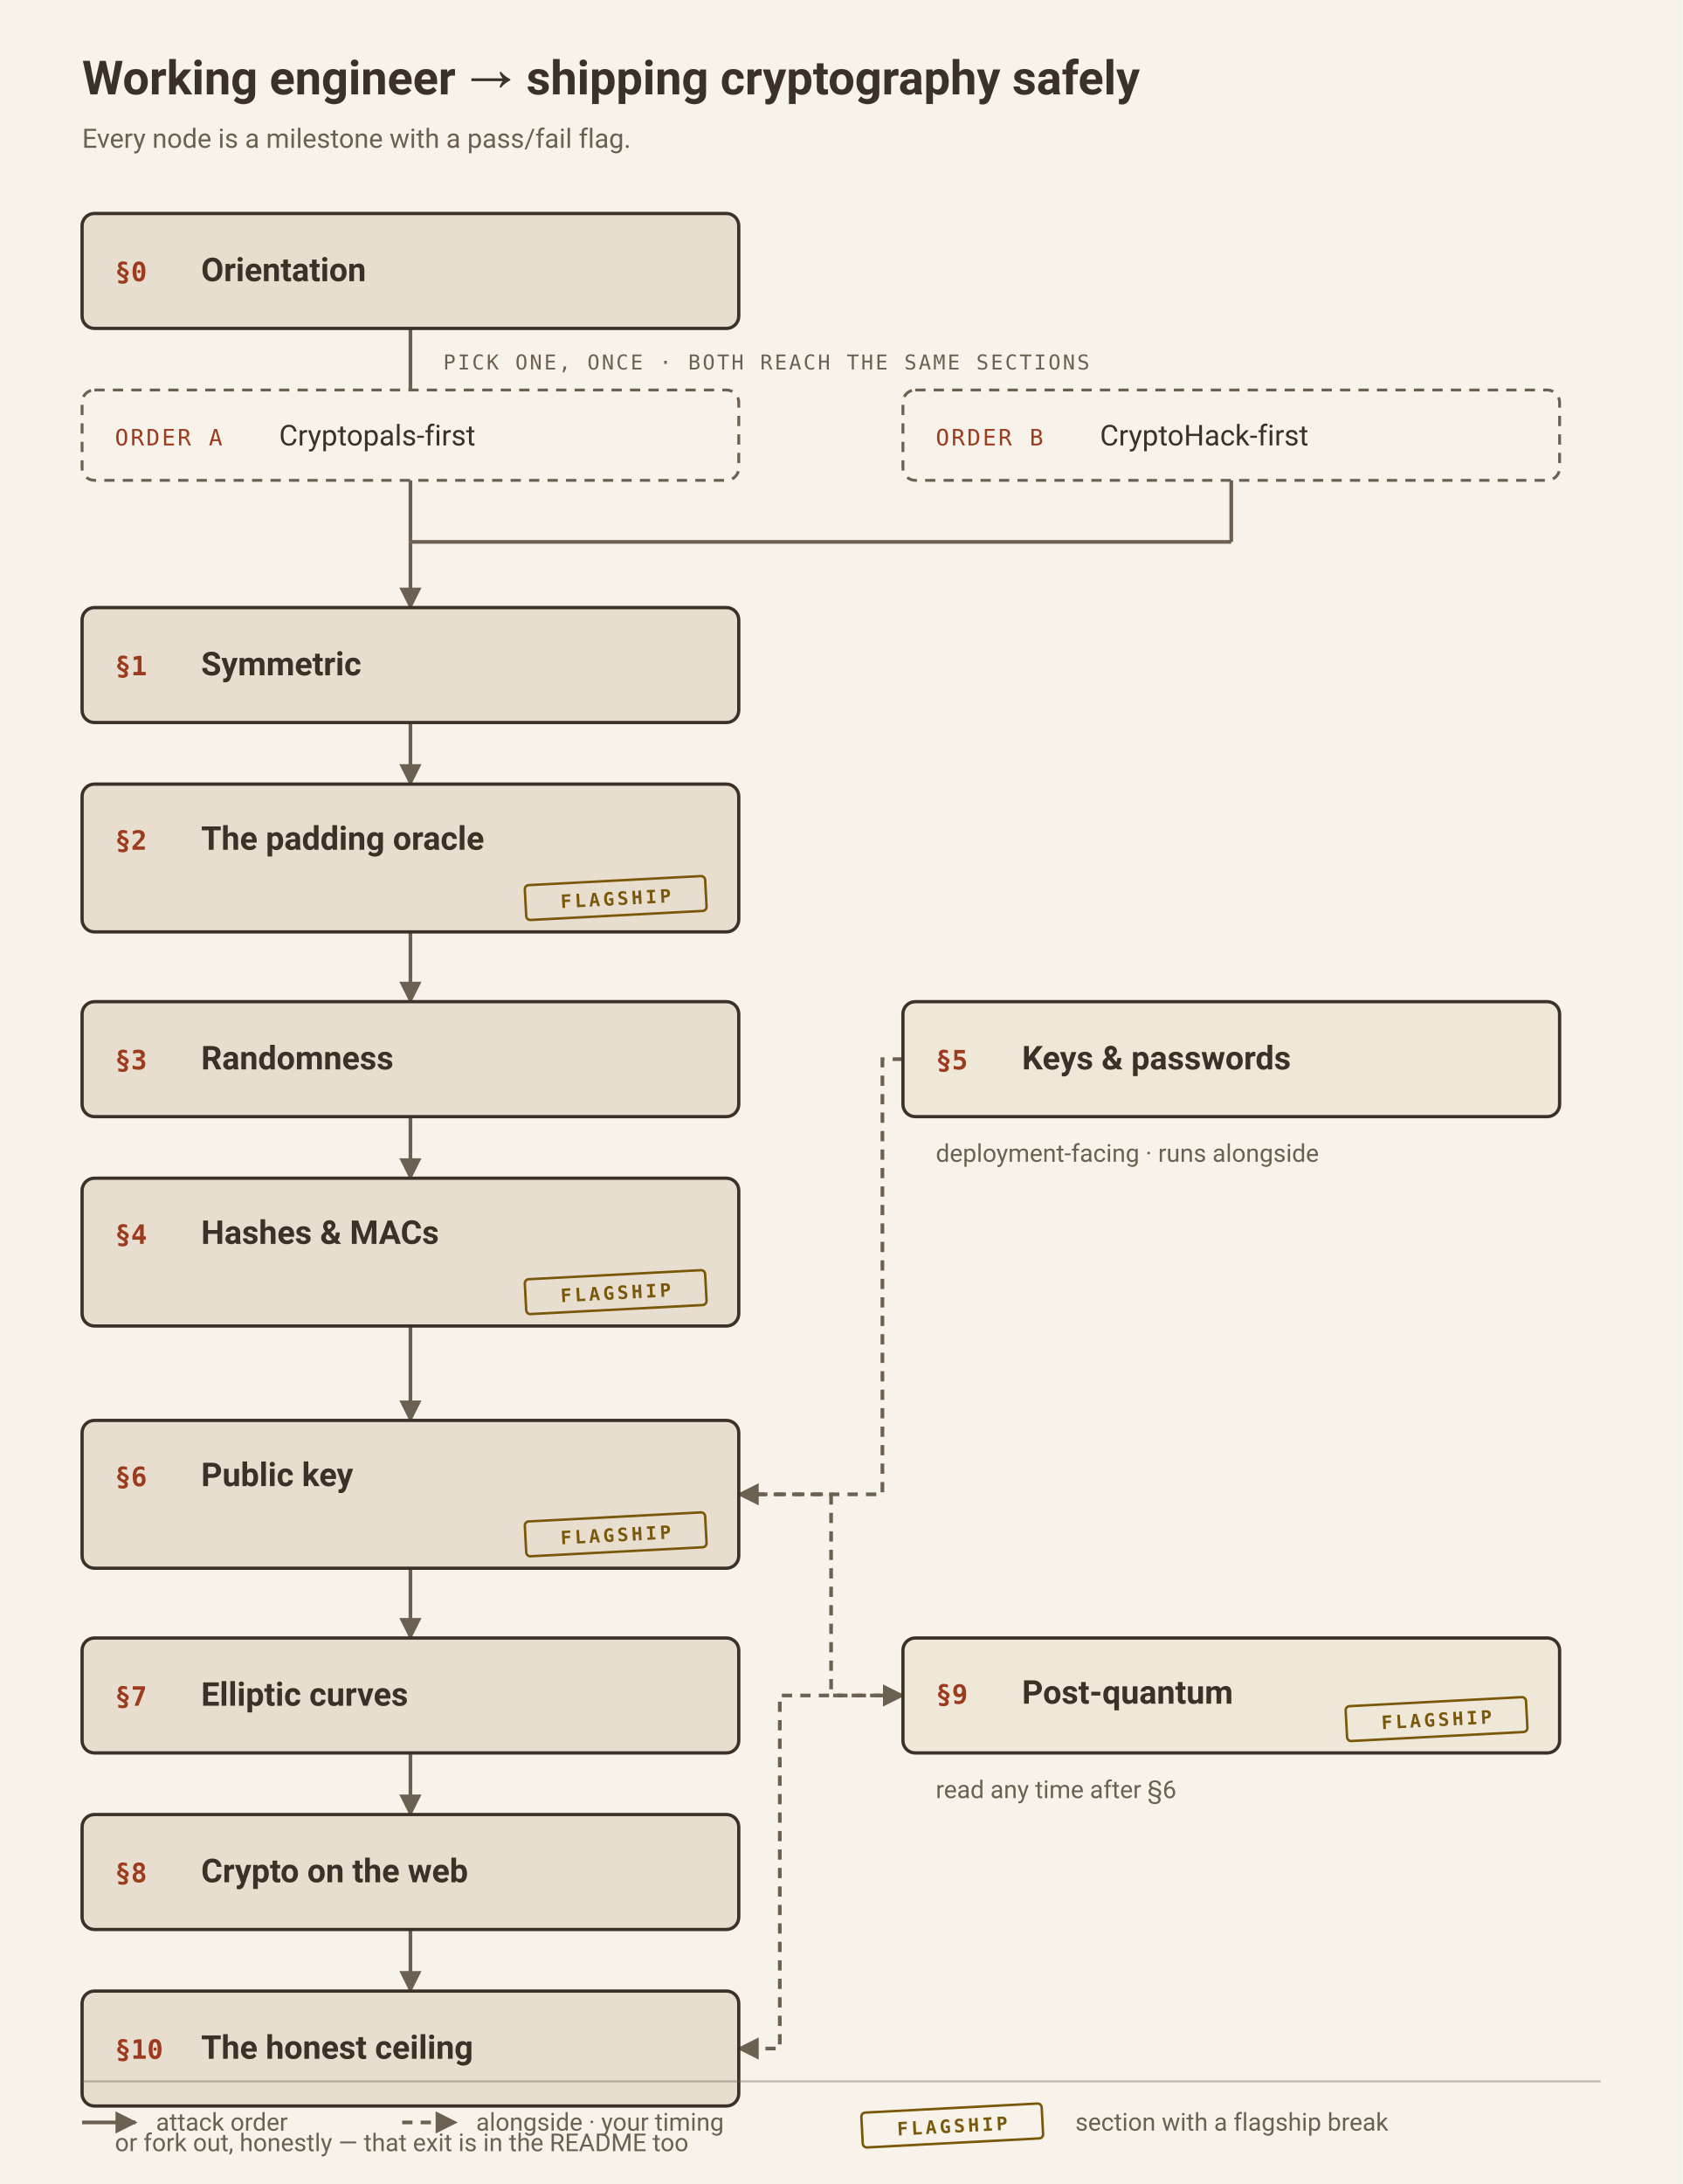
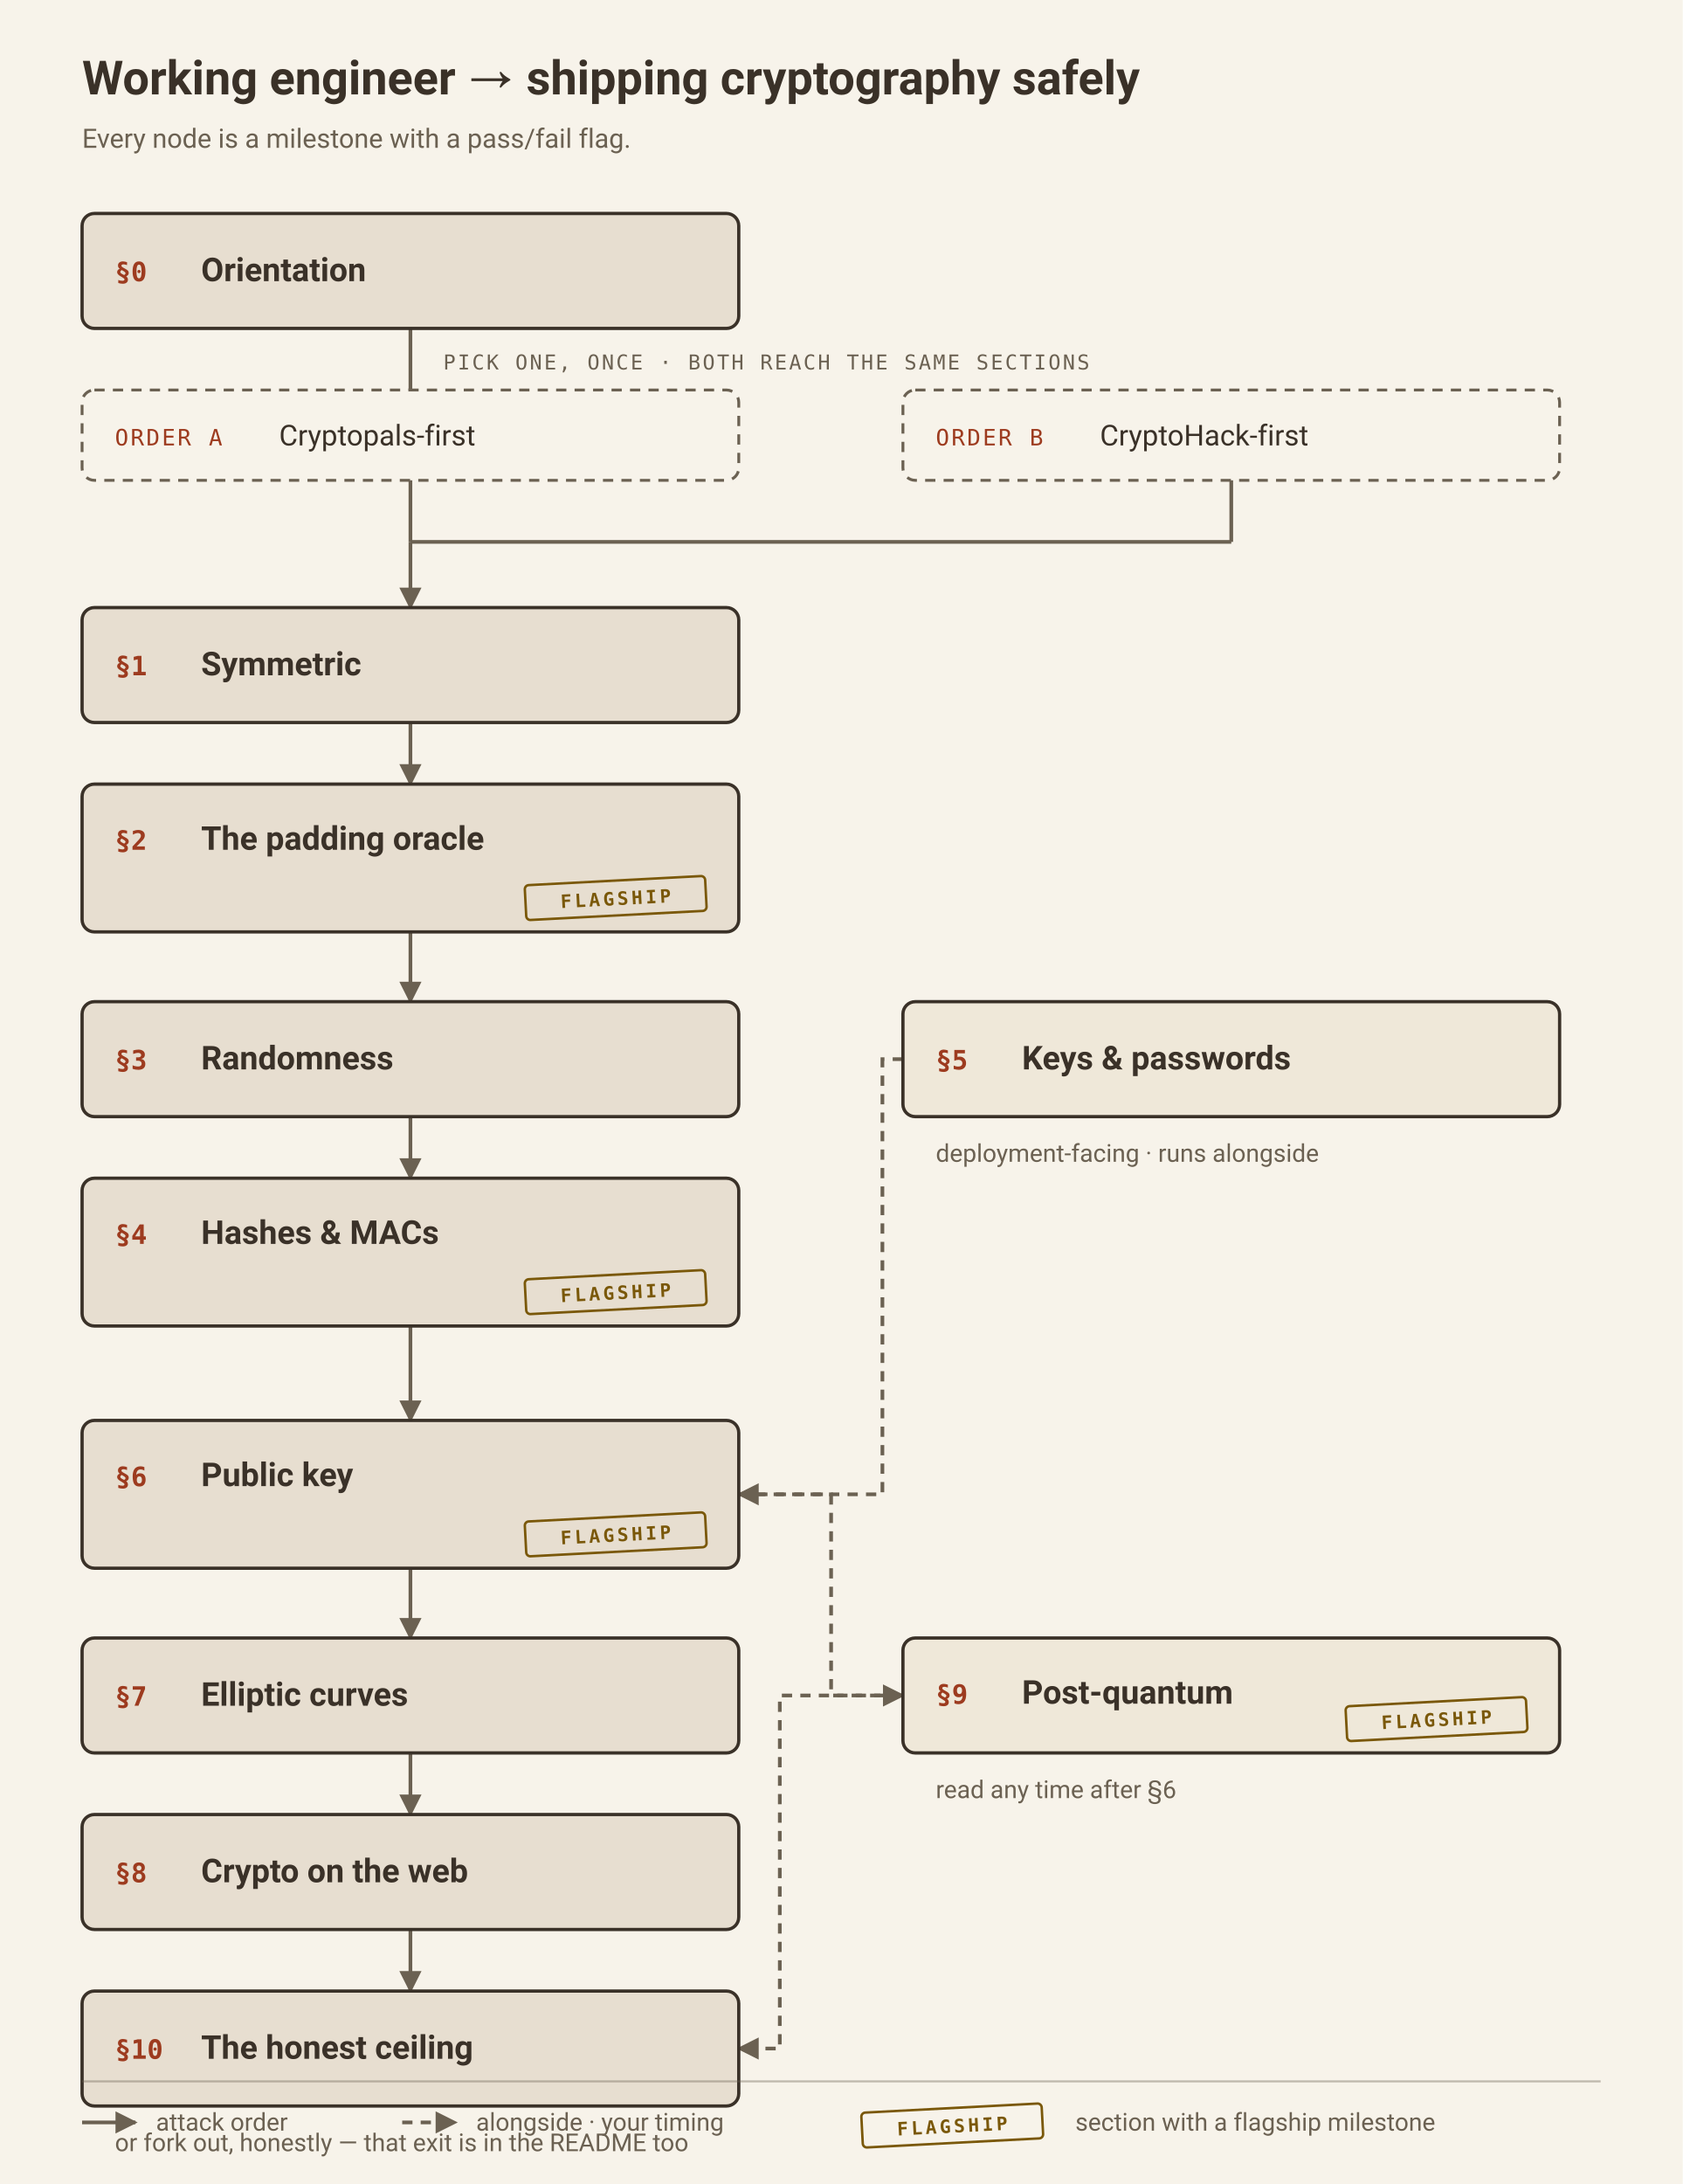
<svg xmlns="http://www.w3.org/2000/svg" viewBox="0 0 820 1064" width="820" height="1064" font-family="'IBM Plex Sans',-apple-system,BlinkMacSystemFont,Segoe UI,Roboto,Helvetica,Arial,sans-serif" role="img" aria-label="Applied Cryptography roadmap path map">
  <rect width="820" height="1064" fill="var(--map-paper, #f7f3ea)" />
  <text x="40" y="46" font-size="23" font-weight="700" fill="var(--map-ink, #3a3128)">Working engineer → shipping cryptography safely</text>
  <text x="40" y="72" font-size="13" fill="var(--map-line, #6b6152)">Every node is a milestone with a pass/fail flag.</text>
  <defs>
    <marker id="arw" viewBox="0 0 10 10" refX="9" refY="5" markerWidth="6" markerHeight="6" orient="auto-start-reverse">
      <path d="M 0 0 L 10 5 L 0 10 z" fill="var(--map-line, #6b6152)" />
    </marker>
  </defs>
  <line x1="200.0" y1="160" x2="200.0" y2="190" stroke="var(--map-line, #6b6152)" stroke-width="1.8" />
  <rect x="40" y="190" width="320" height="44" rx="6" fill="var(--map-paper, #f7f3ea)" stroke="var(--map-line, #6b6152)" stroke-width="1.4" stroke-dasharray="5 4" />
  <text x="56" y="217" font-family="'IBM Plex Mono',ui-monospace,SFMono-Regular,Menlo,Consolas,monospace" font-size="11" letter-spacing="1" fill="var(--accent, #9d3b1f)">ORDER A</text>
  <text x="136" y="217" font-size="14" fill="var(--map-ink, #3a3128)">Cryptopals-first</text>
  <line x1="200.0" y1="234" x2="200.0" y2="264" stroke="var(--map-line, #6b6152)" stroke-width="1.8" />
  <rect x="440" y="190" width="320" height="44" rx="6" fill="var(--map-paper, #f7f3ea)" stroke="var(--map-line, #6b6152)" stroke-width="1.4" stroke-dasharray="5 4" />
  <text x="456" y="217" font-family="'IBM Plex Mono',ui-monospace,SFMono-Regular,Menlo,Consolas,monospace" font-size="11" letter-spacing="1" fill="var(--accent, #9d3b1f)">ORDER B</text>
  <text x="536" y="217" font-size="14" fill="var(--map-ink, #3a3128)">CryptoHack-first</text>
  <line x1="600.0" y1="234" x2="600.0" y2="264" stroke="var(--map-line, #6b6152)" stroke-width="1.8" />
  <line x1="200.0" y1="264" x2="600.0" y2="264" stroke="var(--map-line, #6b6152)" stroke-width="1.8" />
  <line x1="200.0" y1="264" x2="200.0" y2="296" stroke="var(--map-line, #6b6152)" stroke-width="1.8" marker-end="url(#arw)" />
  <text x="216.0" y="180" font-family="'IBM Plex Mono',ui-monospace,SFMono-Regular,Menlo,Consolas,monospace" font-size="10" letter-spacing="1" fill="var(--map-line, #6b6152)">PICK ONE, ONCE · BOTH REACH THE SAME SECTIONS</text>
  <line x1="200.0" y1="352" x2="200.0" y2="382" stroke="var(--map-line, #6b6152)" stroke-width="1.8" marker-end="url(#arw)" />
  <line x1="200.0" y1="454" x2="200.0" y2="488" stroke="var(--map-line, #6b6152)" stroke-width="1.8" marker-end="url(#arw)" />
  <line x1="200.0" y1="544" x2="200.0" y2="574" stroke="var(--map-line, #6b6152)" stroke-width="1.8" marker-end="url(#arw)" />
  <line x1="200.0" y1="646" x2="200.0" y2="692" stroke="var(--map-line, #6b6152)" stroke-width="1.8" marker-end="url(#arw)" />
  <line x1="200.0" y1="764" x2="200.0" y2="798" stroke="var(--map-line, #6b6152)" stroke-width="1.8" marker-end="url(#arw)" />
  <line x1="200.0" y1="854" x2="200.0" y2="884" stroke="var(--map-line, #6b6152)" stroke-width="1.8" marker-end="url(#arw)" />
  <line x1="200.0" y1="940" x2="200.0" y2="970" stroke="var(--map-line, #6b6152)" stroke-width="1.8" marker-end="url(#arw)" />
  <path d="M 440 516.0 L 430 516.0 L 430 728.0 L 360 728.0" fill="none" stroke="var(--map-line, #6b6152)" stroke-width="1.8" stroke-dasharray="5 4" marker-end="url(#arw)" />
  <path d="M 360 728.0 L 405 728.0 L 405 826.0 L 440 826.0" fill="none" stroke="var(--map-line, #6b6152)" stroke-width="1.8" stroke-dasharray="5 4" marker-end="url(#arw)" />
  <path d="M 440 826.0 L 380 826.0 L 380 998.0 L 360 998.0" fill="none" stroke="var(--map-line, #6b6152)" stroke-width="1.8" stroke-dasharray="5 4" marker-end="url(#arw)" />
  <rect x="40" y="104" width="320" height="56" rx="6" fill="var(--map-node-spine, #e7ded0)" stroke="var(--map-ink, #3a3128)" stroke-width="1.6" />
  <text x="56" y="137.0" font-family="'IBM Plex Mono',ui-monospace,SFMono-Regular,Menlo,Consolas,monospace" font-size="13" font-weight="600" fill="var(--accent, #9d3b1f)">§0</text>
  <text x="98" y="137.0" font-size="16" font-weight="600" fill="var(--map-ink, #3a3128)">Orientation</text>
  <rect x="40" y="296" width="320" height="56" rx="6" fill="var(--map-node-spine, #e7ded0)" stroke="var(--map-ink, #3a3128)" stroke-width="1.6" />
  <text x="56" y="329.0" font-family="'IBM Plex Mono',ui-monospace,SFMono-Regular,Menlo,Consolas,monospace" font-size="13" font-weight="600" fill="var(--accent, #9d3b1f)">§1</text>
  <text x="98" y="329.0" font-size="16" font-weight="600" fill="var(--map-ink, #3a3128)">Symmetric</text>
  <rect x="40" y="382" width="320" height="72" rx="6" fill="var(--map-node-spine, #e7ded0)" stroke="var(--map-ink, #3a3128)" stroke-width="1.6" />
  <text x="56" y="414" font-family="'IBM Plex Mono',ui-monospace,SFMono-Regular,Menlo,Consolas,monospace" font-size="13" font-weight="600" fill="var(--accent, #9d3b1f)">§2</text>
  <text x="98" y="414" font-size="16" font-weight="600" fill="var(--map-ink, #3a3128)">The padding oracle</text>
  <rect x="256" y="429" width="88" height="17" rx="2" fill="none" stroke="var(--gold, #7a5809)" stroke-width="1.2" transform="rotate(-3 300 437)" />
  <text x="300" y="441" transform="rotate(-3 300 437)" text-anchor="middle" font-family="'IBM Plex Mono',ui-monospace,SFMono-Regular,Menlo,Consolas,monospace" font-size="9" letter-spacing="1.5" font-weight="600" fill="var(--gold, #7a5809)">FLAGSHIP</text>
  <rect x="40" y="488" width="320" height="56" rx="6" fill="var(--map-node-spine, #e7ded0)" stroke="var(--map-ink, #3a3128)" stroke-width="1.6" />
  <text x="56" y="521.0" font-family="'IBM Plex Mono',ui-monospace,SFMono-Regular,Menlo,Consolas,monospace" font-size="13" font-weight="600" fill="var(--accent, #9d3b1f)">§3</text>
  <text x="98" y="521.0" font-size="16" font-weight="600" fill="var(--map-ink, #3a3128)">Randomness</text>
  <rect x="40" y="574" width="320" height="72" rx="6" fill="var(--map-node-spine, #e7ded0)" stroke="var(--map-ink, #3a3128)" stroke-width="1.6" />
  <text x="56" y="606" font-family="'IBM Plex Mono',ui-monospace,SFMono-Regular,Menlo,Consolas,monospace" font-size="13" font-weight="600" fill="var(--accent, #9d3b1f)">§4</text>
  <text x="98" y="606" font-size="16" font-weight="600" fill="var(--map-ink, #3a3128)">Hashes &amp; MACs</text>
  <rect x="256" y="621" width="88" height="17" rx="2" fill="none" stroke="var(--gold, #7a5809)" stroke-width="1.2" transform="rotate(-3 300 629)" />
  <text x="300" y="633" transform="rotate(-3 300 629)" text-anchor="middle" font-family="'IBM Plex Mono',ui-monospace,SFMono-Regular,Menlo,Consolas,monospace" font-size="9" letter-spacing="1.5" font-weight="600" fill="var(--gold, #7a5809)">FLAGSHIP</text>
  <rect x="440" y="488" width="320" height="56" rx="6" fill="var(--map-node, #efe8d9)" stroke="var(--map-ink, #3a3128)" stroke-width="1.6" />
  <text x="456" y="521.0" font-family="'IBM Plex Mono',ui-monospace,SFMono-Regular,Menlo,Consolas,monospace" font-size="13" font-weight="600" fill="var(--accent, #9d3b1f)">§5</text>
  <text x="498" y="521.0" font-size="16" font-weight="600" fill="var(--map-ink, #3a3128)">Keys &amp; passwords</text>
  <rect x="40" y="692" width="320" height="72" rx="6" fill="var(--map-node-spine, #e7ded0)" stroke="var(--map-ink, #3a3128)" stroke-width="1.6" />
  <text x="56" y="724" font-family="'IBM Plex Mono',ui-monospace,SFMono-Regular,Menlo,Consolas,monospace" font-size="13" font-weight="600" fill="var(--accent, #9d3b1f)">§6</text>
  <text x="98" y="724" font-size="16" font-weight="600" fill="var(--map-ink, #3a3128)">Public key</text>
  <rect x="256" y="739" width="88" height="17" rx="2" fill="none" stroke="var(--gold, #7a5809)" stroke-width="1.2" transform="rotate(-3 300 747)" />
  <text x="300" y="751" transform="rotate(-3 300 747)" text-anchor="middle" font-family="'IBM Plex Mono',ui-monospace,SFMono-Regular,Menlo,Consolas,monospace" font-size="9" letter-spacing="1.5" font-weight="600" fill="var(--gold, #7a5809)">FLAGSHIP</text>
  <rect x="40" y="798" width="320" height="56" rx="6" fill="var(--map-node-spine, #e7ded0)" stroke="var(--map-ink, #3a3128)" stroke-width="1.6" />
  <text x="56" y="831.0" font-family="'IBM Plex Mono',ui-monospace,SFMono-Regular,Menlo,Consolas,monospace" font-size="13" font-weight="600" fill="var(--accent, #9d3b1f)">§7</text>
  <text x="98" y="831.0" font-size="16" font-weight="600" fill="var(--map-ink, #3a3128)">Elliptic curves</text>
  <rect x="40" y="884" width="320" height="56" rx="6" fill="var(--map-node-spine, #e7ded0)" stroke="var(--map-ink, #3a3128)" stroke-width="1.6" />
  <text x="56" y="917.0" font-family="'IBM Plex Mono',ui-monospace,SFMono-Regular,Menlo,Consolas,monospace" font-size="13" font-weight="600" fill="var(--accent, #9d3b1f)">§8</text>
  <text x="98" y="917.0" font-size="16" font-weight="600" fill="var(--map-ink, #3a3128)">Crypto on the web</text>
  <rect x="440" y="798" width="320" height="56" rx="6" fill="var(--map-node, #efe8d9)" stroke="var(--map-ink, #3a3128)" stroke-width="1.6" />
  <text x="456" y="830" font-family="'IBM Plex Mono',ui-monospace,SFMono-Regular,Menlo,Consolas,monospace" font-size="13" font-weight="600" fill="var(--accent, #9d3b1f)">§9</text>
  <text x="498" y="830" font-size="16" font-weight="600" fill="var(--map-ink, #3a3128)">Post-quantum</text>
  <rect x="656" y="829" width="88" height="17" rx="2" fill="none" stroke="var(--gold, #7a5809)" stroke-width="1.2" transform="rotate(-3 700 837)" />
  <text x="700" y="841" transform="rotate(-3 700 837)" text-anchor="middle" font-family="'IBM Plex Mono',ui-monospace,SFMono-Regular,Menlo,Consolas,monospace" font-size="9" letter-spacing="1.5" font-weight="600" fill="var(--gold, #7a5809)">FLAGSHIP</text>
  <rect x="40" y="970" width="320" height="56" rx="6" fill="var(--map-node-spine, #e7ded0)" stroke="var(--map-ink, #3a3128)" stroke-width="1.6" />
  <text x="56" y="1003.0" font-family="'IBM Plex Mono',ui-monospace,SFMono-Regular,Menlo,Consolas,monospace" font-size="13" font-weight="600" fill="var(--accent, #9d3b1f)">§10</text>
  <text x="98" y="1003.0" font-size="16" font-weight="600" fill="var(--map-ink, #3a3128)">The honest ceiling</text>
  <text x="456" y="566" font-size="12" fill="var(--map-line, #6b6152)">deployment-facing · runs alongside</text>
  <text x="456" y="876" font-size="12" fill="var(--map-line, #6b6152)">read any time after §6</text>
  <text x="56" y="1048" font-size="12" fill="var(--map-line, #6b6152)">or fork out, honestly — that exit is in the README too</text>
  <line x1="40" y1="1014" x2="780" y2="1014" stroke="var(--map-line, #6b6152)" stroke-width="1" opacity="0.4" />
  <line x1="40" y1="1034" x2="66" y2="1034" stroke="var(--map-line, #6b6152)" stroke-width="1.8" marker-end="url(#arw)" />
  <text x="76" y="1038" font-size="12" fill="var(--map-line, #6b6152)">attack order</text>
  <line x1="196" y1="1034" x2="222" y2="1034" stroke="var(--map-line, #6b6152)" stroke-width="1.8" stroke-dasharray="5 4" marker-end="url(#arw)" />
  <text x="232" y="1038" font-size="12" fill="var(--map-line, #6b6152)">alongside · your timing</text>
  <rect x="420" y="1027" width="88" height="17" rx="2" fill="none" stroke="var(--gold, #7a5809)" stroke-width="1.2" transform="rotate(-3 464 1035)" />
  <text x="464" y="1039" transform="rotate(-3 464 1035)" text-anchor="middle" font-family="'IBM Plex Mono',ui-monospace,SFMono-Regular,Menlo,Consolas,monospace" font-size="9" letter-spacing="1.5" font-weight="600" fill="var(--gold, #7a5809)">FLAGSHIP</text>
-   <text x="524" y="1038" font-size="12" fill="var(--map-line, #6b6152)">section with a flagship break</text>
+   <text x="524" y="1038" font-size="12" fill="var(--map-line, #6b6152)">section with a flagship milestone</text>
</svg>
